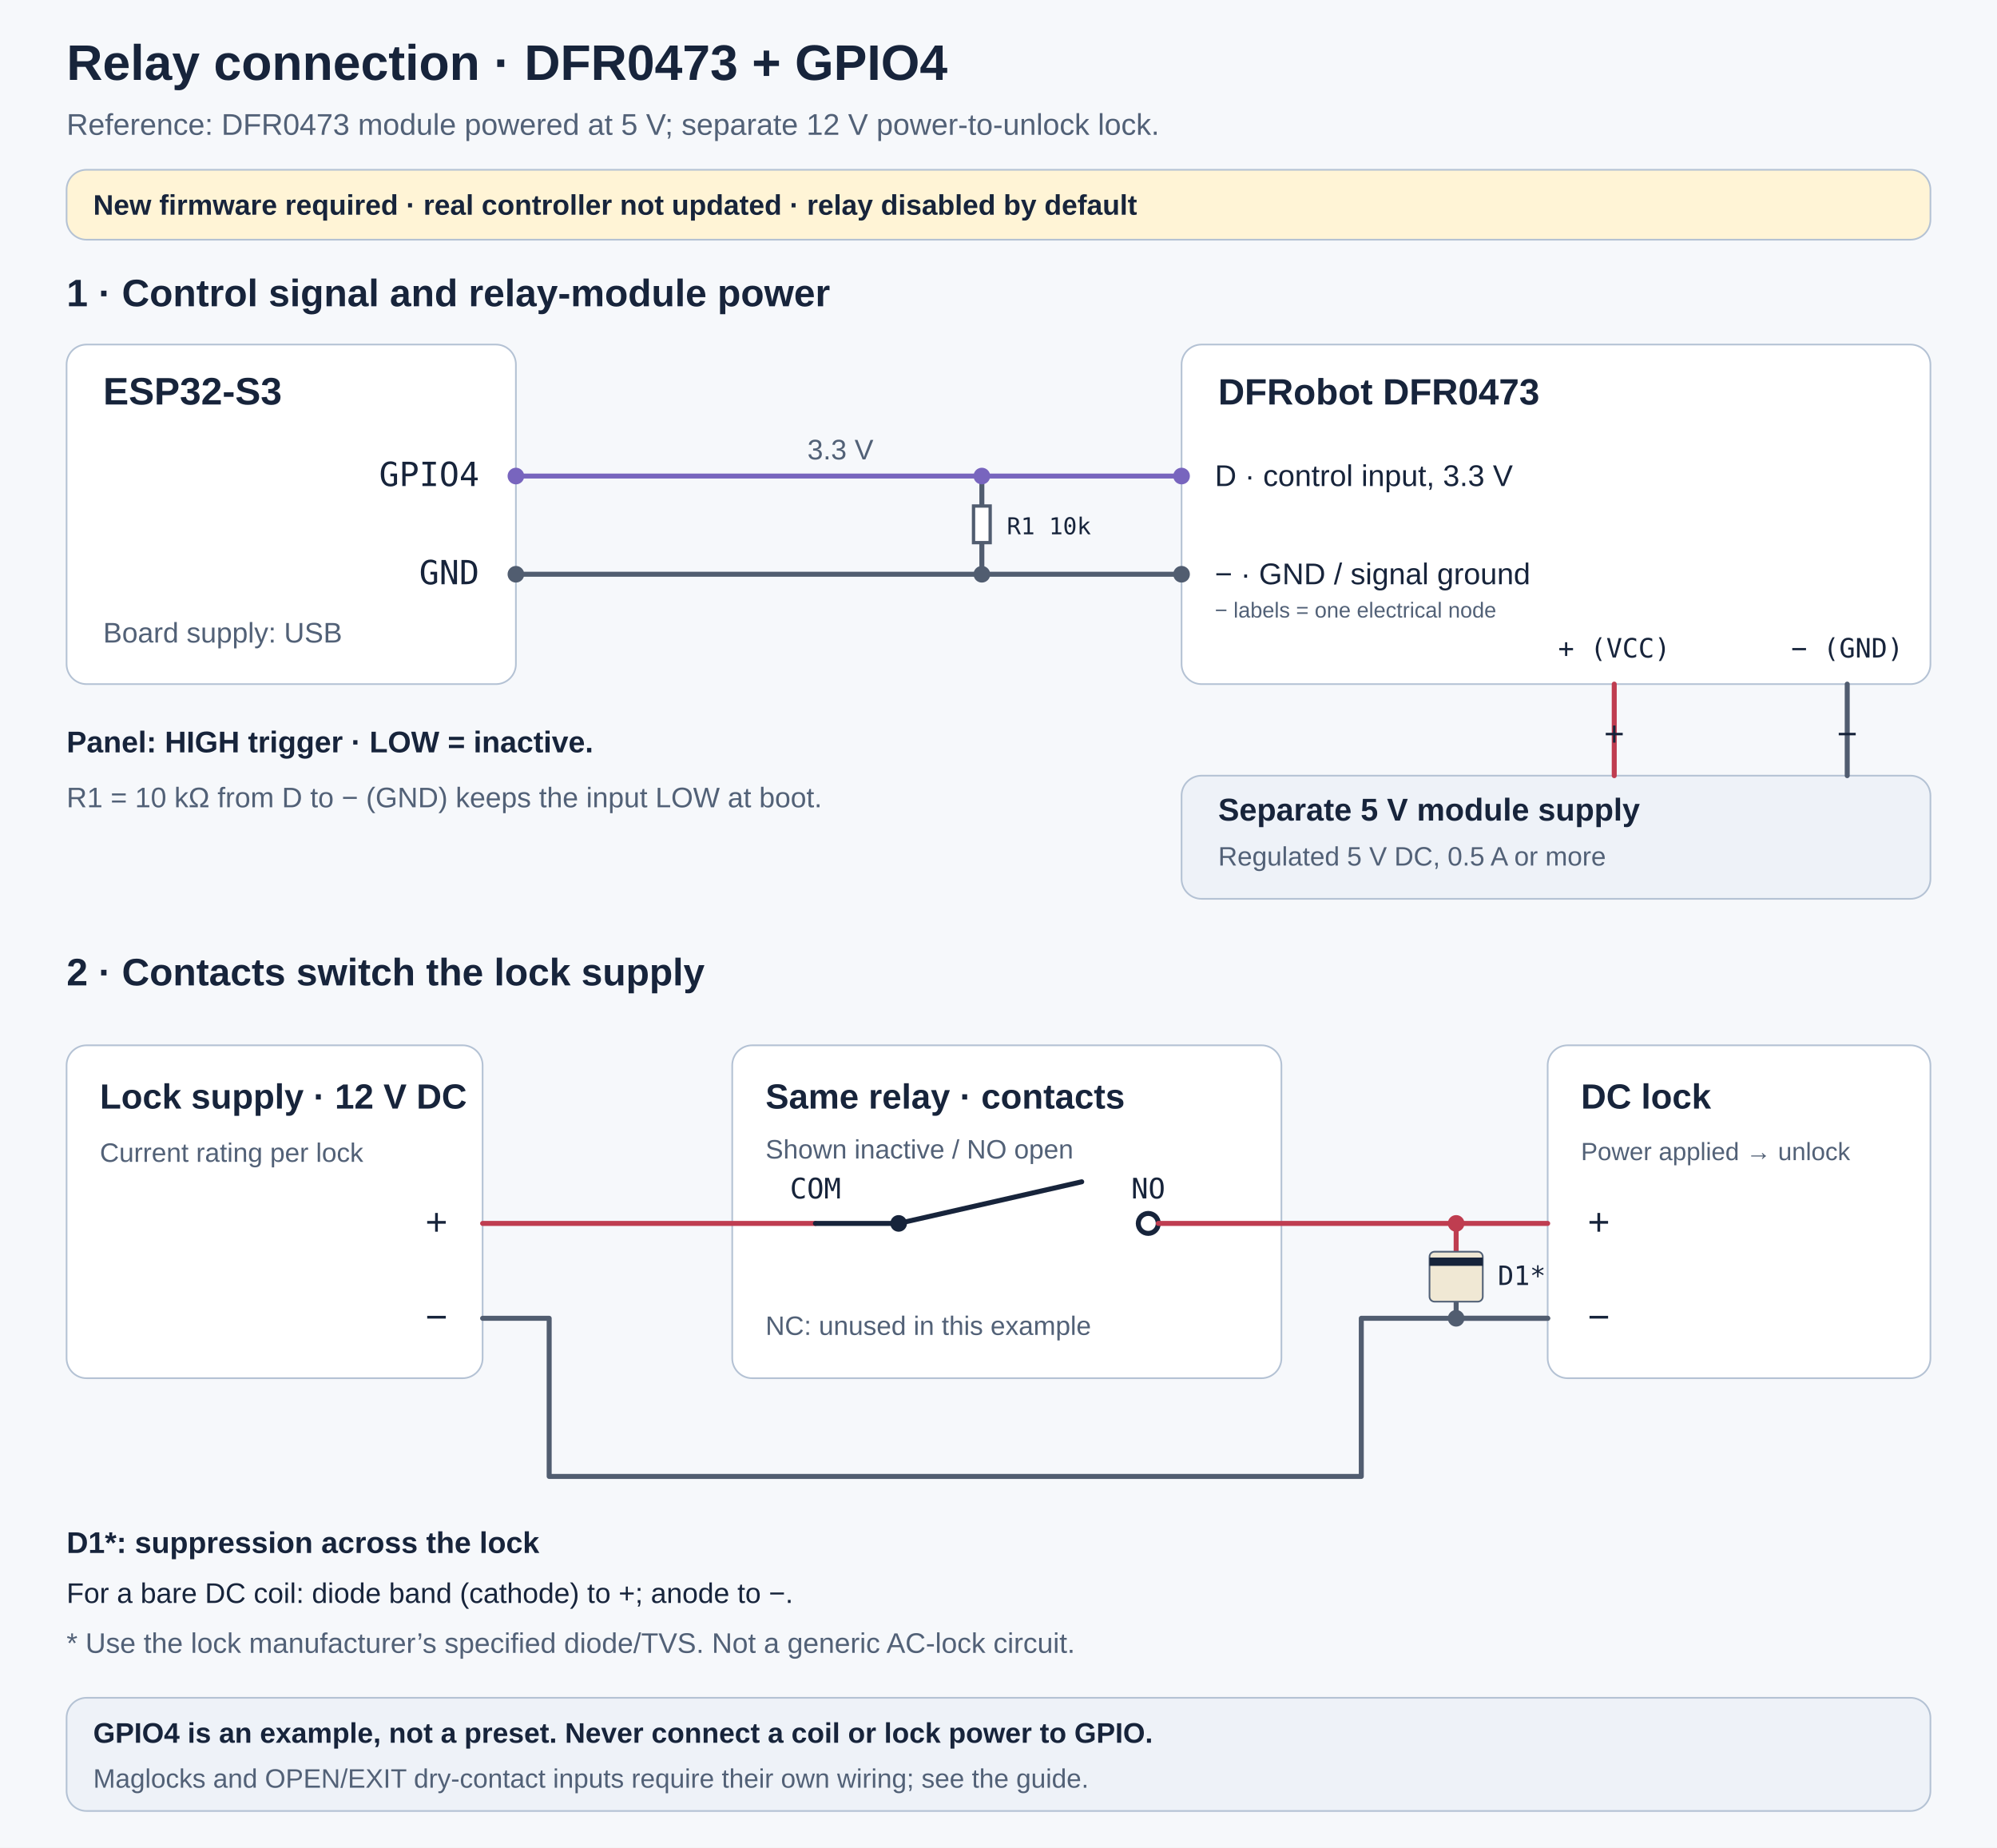
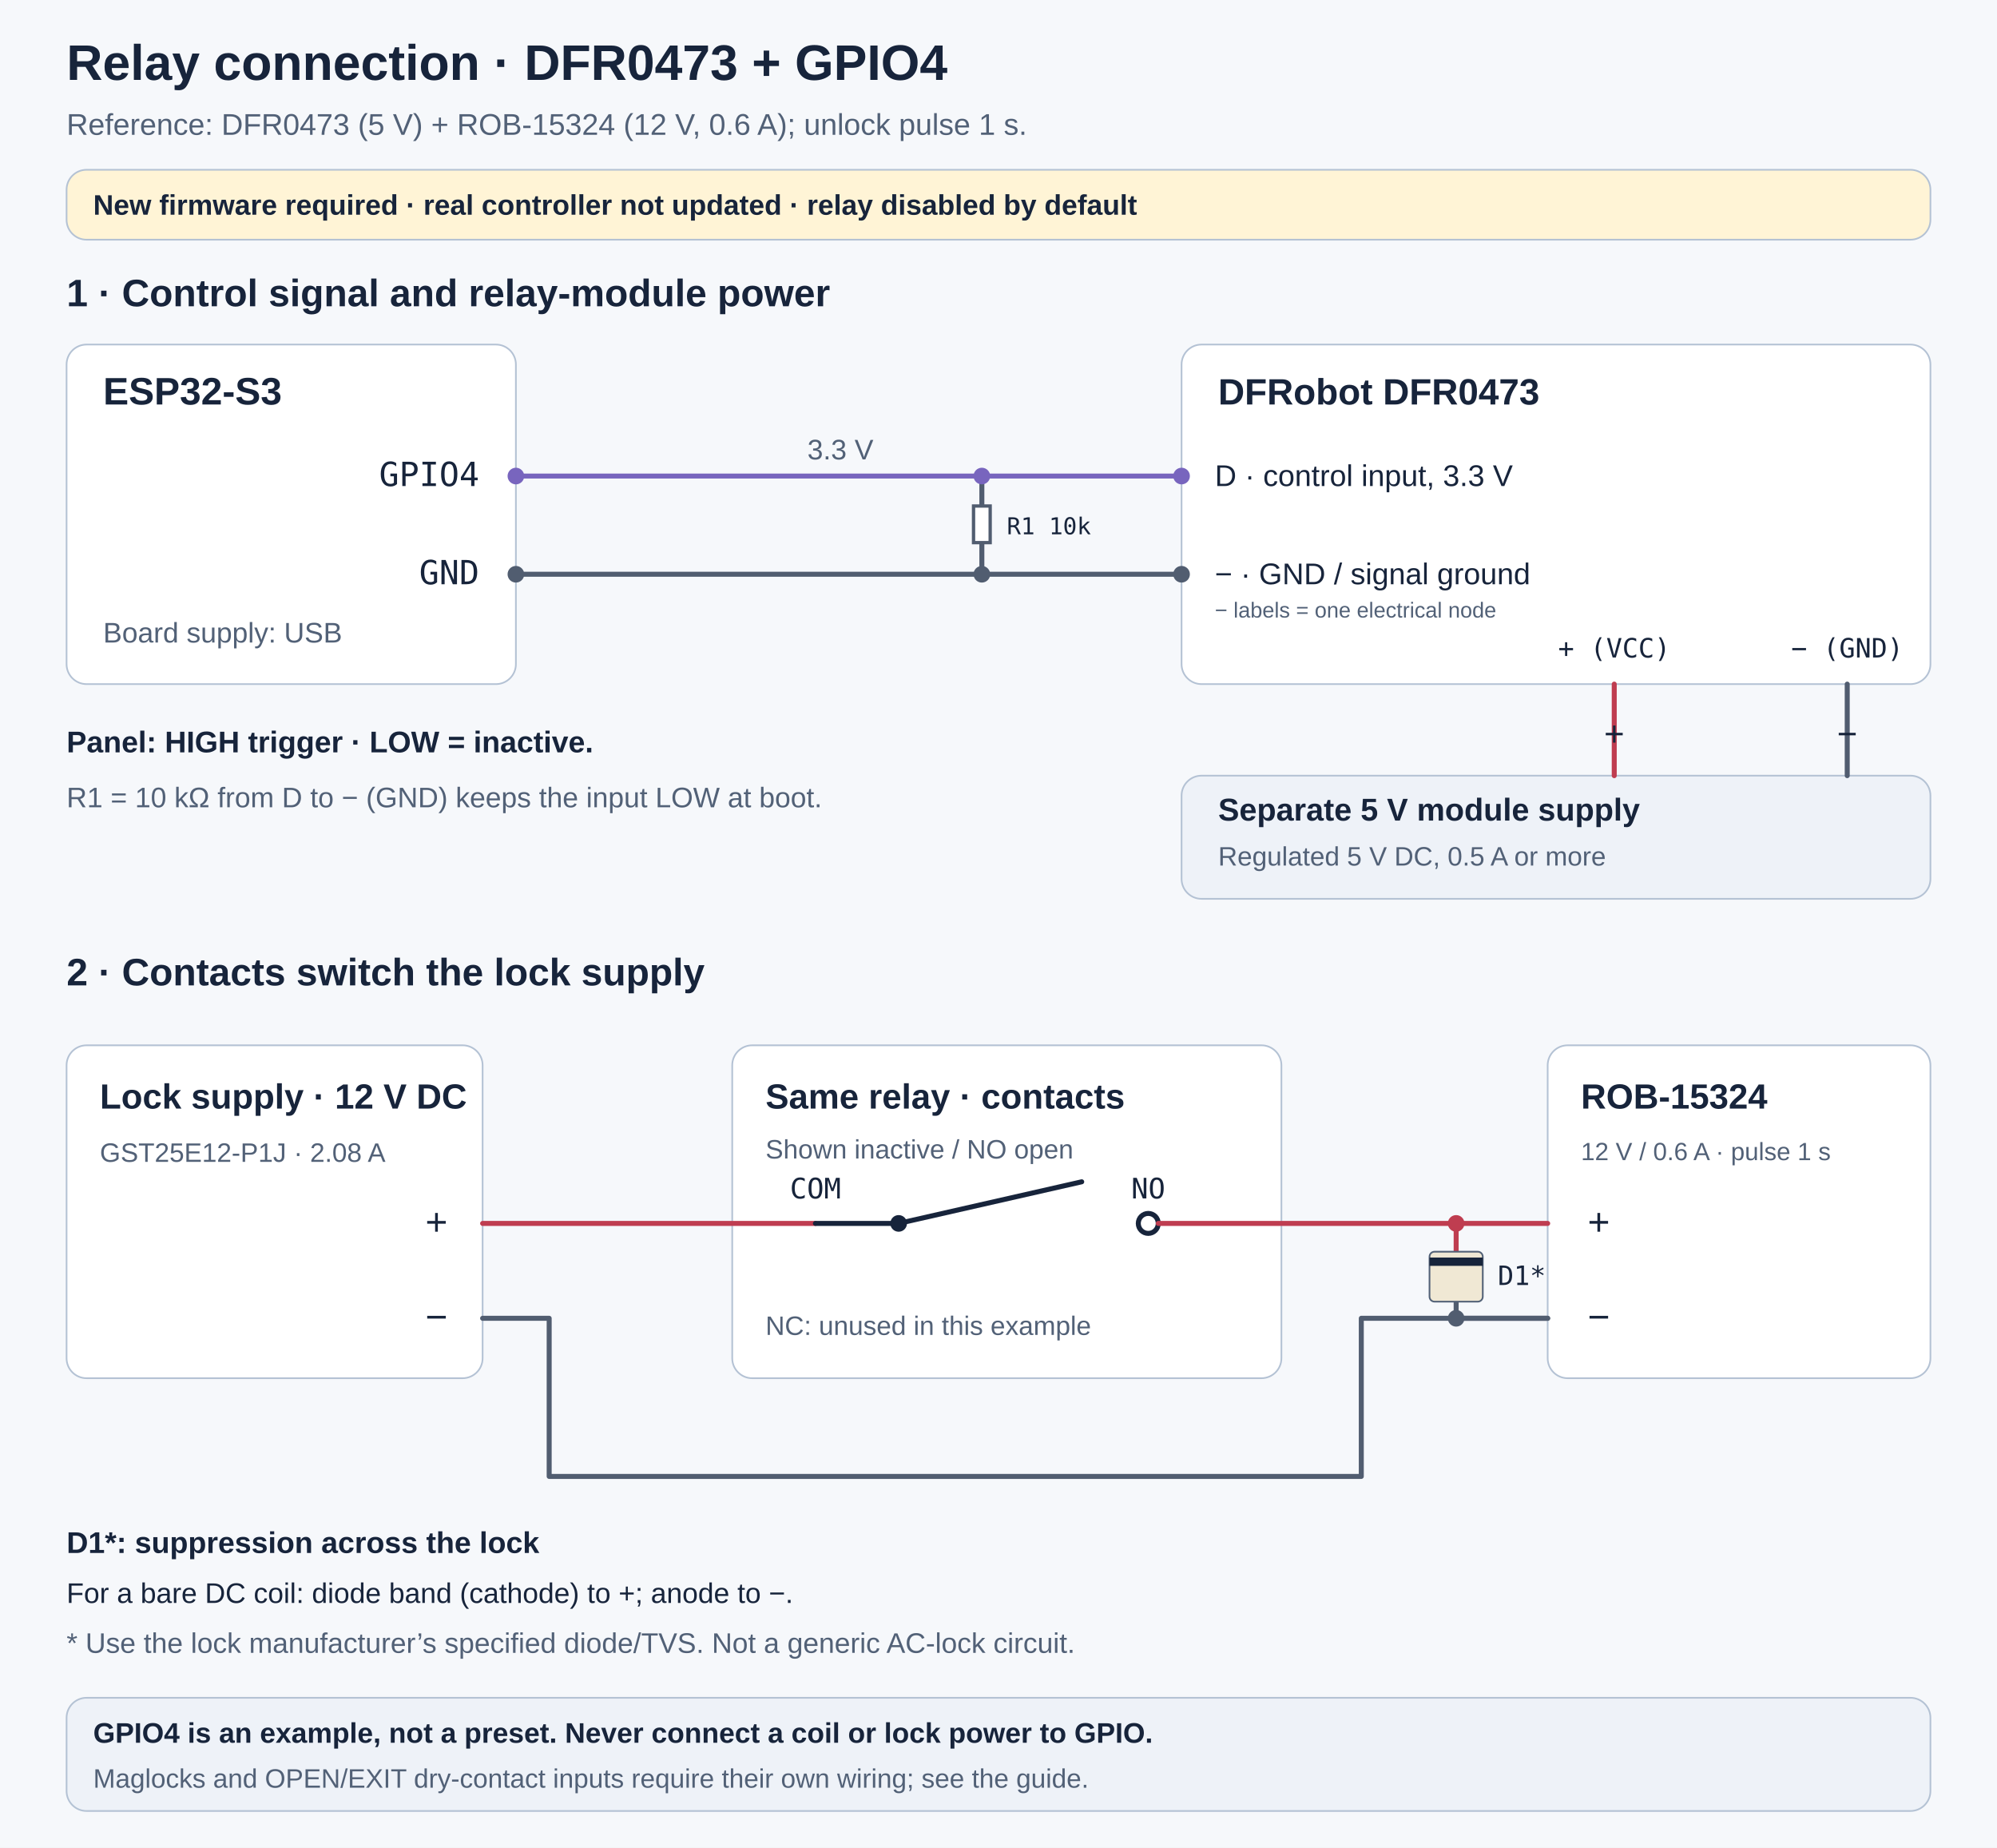
<svg xmlns="http://www.w3.org/2000/svg" width="1200" height="1110" viewBox="0 0 1200 1110" role="img" aria-labelledby="title desc">
  <style>text{font-family:Arial,Helvetica,sans-serif;fill:#17243b}.muted{fill:#526177}.mono{font-family:monospace}.wire{fill:none;stroke-width:3;stroke-linecap:round;stroke-linejoin:round}</style>
  <rect width="1200" height="1110" fill="#f6f8fb" />
  <text x="40" y="48" font-size="30" font-weight="700">Relay connection · DFR0473 + GPIO4</text>
-   <text x="40" y="81" font-size="18" class="muted">Reference: DFR0473 module powered at 5 V; separate 12 V power-to-unlock lock.</text>
+   <text x="40" y="81" font-size="18" class="muted">Reference: DFR0473 (5 V) + ROB-15324 (12 V, 0.6 A); unlock pulse 1 s.</text>
  <rect x="40" y="102" width="1120" height="42" rx="12" fill="#fff4d6" stroke="#b4c2d4" />
  <text x="56" y="129" font-size="17" font-weight="700">New firmware required · real controller not updated · relay disabled by default</text>
  <text x="40" y="184" font-size="23" font-weight="700">1 · Control signal and relay-module power</text>
  <rect x="40" y="207" width="270" height="204" rx="12" fill="#fff" stroke="#b4c2d4" />
  <rect x="710" y="207" width="450" height="204" rx="12" fill="#fff" stroke="#b4c2d4" />
  <text x="62" y="243" font-size="23" font-weight="700">ESP32-S3</text>
  <text x="62" y="386" font-size="17" class="muted">Board supply: USB</text>
  <text x="732" y="243" font-size="22" font-weight="700">DFRobot DFR0473</text>
  <text x="288" y="292" font-size="20" text-anchor="end" class="mono">GPIO4</text>
  <path d="M310 286 H710" class="wire" stroke="#7865be" />
  <circle cx="310" cy="286" r="5" fill="#7865be" />
  <circle cx="710" cy="286" r="5" fill="#7865be" />
  <text x="730" y="292" font-size="18">D · control input, 3.3 V</text>
  <text x="288" y="351" font-size="20" text-anchor="end" class="mono">GND</text>
  <path d="M310 345 H710" class="wire" stroke="#515d70" />
  <circle cx="310" cy="345" r="5" fill="#515d70" />
  <circle cx="710" cy="345" r="5" fill="#515d70" />
  <text x="730" y="351" font-size="18">− · GND / signal ground</text>
  <text x="505" y="276" font-size="17" text-anchor="middle" class="muted">3.3 V</text>
  <path d="M590 286 V304" class="wire" stroke="#515d70" />
  <path d="M590 326 V345" class="wire" stroke="#515d70" />
  <circle cx="590" cy="286" r="5" fill="#7865be" />
  <circle cx="590" cy="345" r="5" fill="#515d70" />
  <rect x="585" y="304" width="10" height="22" fill="#fff" stroke="#515d70" stroke-width="2" />
  <text x="605" y="321" font-size="14" class="mono">R1 10k</text>
  <text x="730" y="371" font-size="13" class="muted">− labels = one electrical node</text>
  <rect x="710" y="466" width="450" height="74" rx="12" fill="#eef2f8" stroke="#b4c2d4" />
  <text x="732" y="493" font-size="19" font-weight="700">Separate 5 V module supply</text>
  <text x="732" y="520" font-size="16" class="muted">Regulated 5 V DC, 0.5 A or more</text>
  <path d="M970 466 V411" class="wire" stroke="#bf3d50" />
  <path d="M1110 466 V411" class="wire" stroke="#515d70" />
  <text x="970" y="448" font-size="21" text-anchor="middle">+</text>
  <text x="1110" y="448" font-size="21" text-anchor="middle">−</text>
  <text x="970" y="395" font-size="16" text-anchor="middle" class="mono">+ (VCC)</text>
  <text x="1110" y="395" font-size="16" text-anchor="middle" class="mono">− (GND)</text>
  <text x="40" y="452" font-size="18" font-weight="700">Panel: HIGH trigger · LOW = inactive.</text>
  <text x="40" y="485" font-size="17" class="muted">R1 = 10 kΩ from D to − (GND) keeps the input LOW at boot.</text>
  <text x="40" y="592" font-size="23" font-weight="700">2 · Contacts switch the lock supply</text>
  <rect x="40" y="628" width="250" height="200" rx="12" fill="#fff" stroke="#b4c2d4" />
  <text x="60" y="666" font-size="21" font-weight="700">Lock supply · 12 V DC</text>
-   <text x="60" y="698" font-size="16" class="muted">Current rating per lock</text>
+   <text x="60" y="698" font-size="16" class="muted">GST25E12-P1J · 2.08 A</text>
  <rect x="440" y="628" width="330" height="200" rx="12" fill="#fff" stroke="#b4c2d4" />
  <text x="460" y="666" font-size="21" font-weight="700">Same relay · contacts</text>
  <text x="460" y="696" font-size="16" class="muted">Shown inactive / NO open</text>
  <rect x="930" y="628" width="230" height="200" rx="12" fill="#fff" stroke="#b4c2d4" />
-   <text x="950" y="666" font-size="21" font-weight="700">DC lock</text>
-   <text x="950" y="697" font-size="15" class="muted">Power applied → unlock</text>
+   <text x="950" y="666" font-size="21" font-weight="700">ROB-15324</text>
+   <text x="950" y="697" font-size="15" class="muted">12 V / 0.6 A · pulse 1 s</text>
  <text x="269" y="742" font-size="23" text-anchor="end">+</text>
  <text x="269" y="799" font-size="23" text-anchor="end">−</text>
  <text x="954" y="742" font-size="23">+</text>
  <text x="954" y="799" font-size="23">−</text>
  <path d="M290 735 H490" class="wire" stroke="#bf3d50" />
  <path d="M490 735 H540 L650 710" class="wire" stroke="#17243b" />
  <circle cx="540" cy="735" r="5" fill="#17243b" />
  <circle cx="690" cy="735" r="6" fill="#fff" stroke="#17243b" stroke-width="3" />
  <path d="M696 735 H930" class="wire" stroke="#bf3d50" />
  <text x="490" y="720" font-size="17" text-anchor="middle" class="mono">COM</text>
  <text x="690" y="720" font-size="17" text-anchor="middle" class="mono">NO</text>
  <text x="460" y="802" font-size="16" class="muted">NC: unused in this example</text>
  <path d="M930 792 H818 V887 H330 V792 H290" class="wire" stroke="#515d70" />
  <path d="M875 735 V752" class="wire" stroke="#bf3d50" />
  <path d="M875 782 V792 H930" class="wire" stroke="#515d70" />
  <circle cx="875" cy="735" r="5" fill="#bf3d50" />
  <circle cx="875" cy="792" r="5" fill="#515d70" />
  <rect x="859" y="752" width="32" height="30" rx="3" fill="#f0e8d4" stroke="#526177" />
  <path d="M859 758 H891" stroke="#17243b" stroke-width="5" />
  <text x="900" y="772" font-size="16" class="mono">D1*</text>
  <text x="40" y="933" font-size="18" font-weight="700">D1*: suppression across the lock</text>
  <text x="40" y="963" font-size="17">For a bare DC coil: diode band (cathode) to +; anode to −.</text>
  <text x="40" y="993" font-size="17" class="muted">* Use the lock manufacturer’s specified diode/TVS. Not a generic AC-lock circuit.</text>
  <rect x="40" y="1020" width="1120" height="68" rx="12" fill="#eef2f8" stroke="#b4c2d4" />
  <text x="56" y="1047" font-size="17" font-weight="700">GPIO4 is an example, not a preset. Never connect a coil or lock power to GPIO.</text>
  <text x="56" y="1074" font-size="16" class="muted">Maglocks and OPEN/EXIT dry-contact inputs require their own wiring; see the guide.</text>
</svg>
